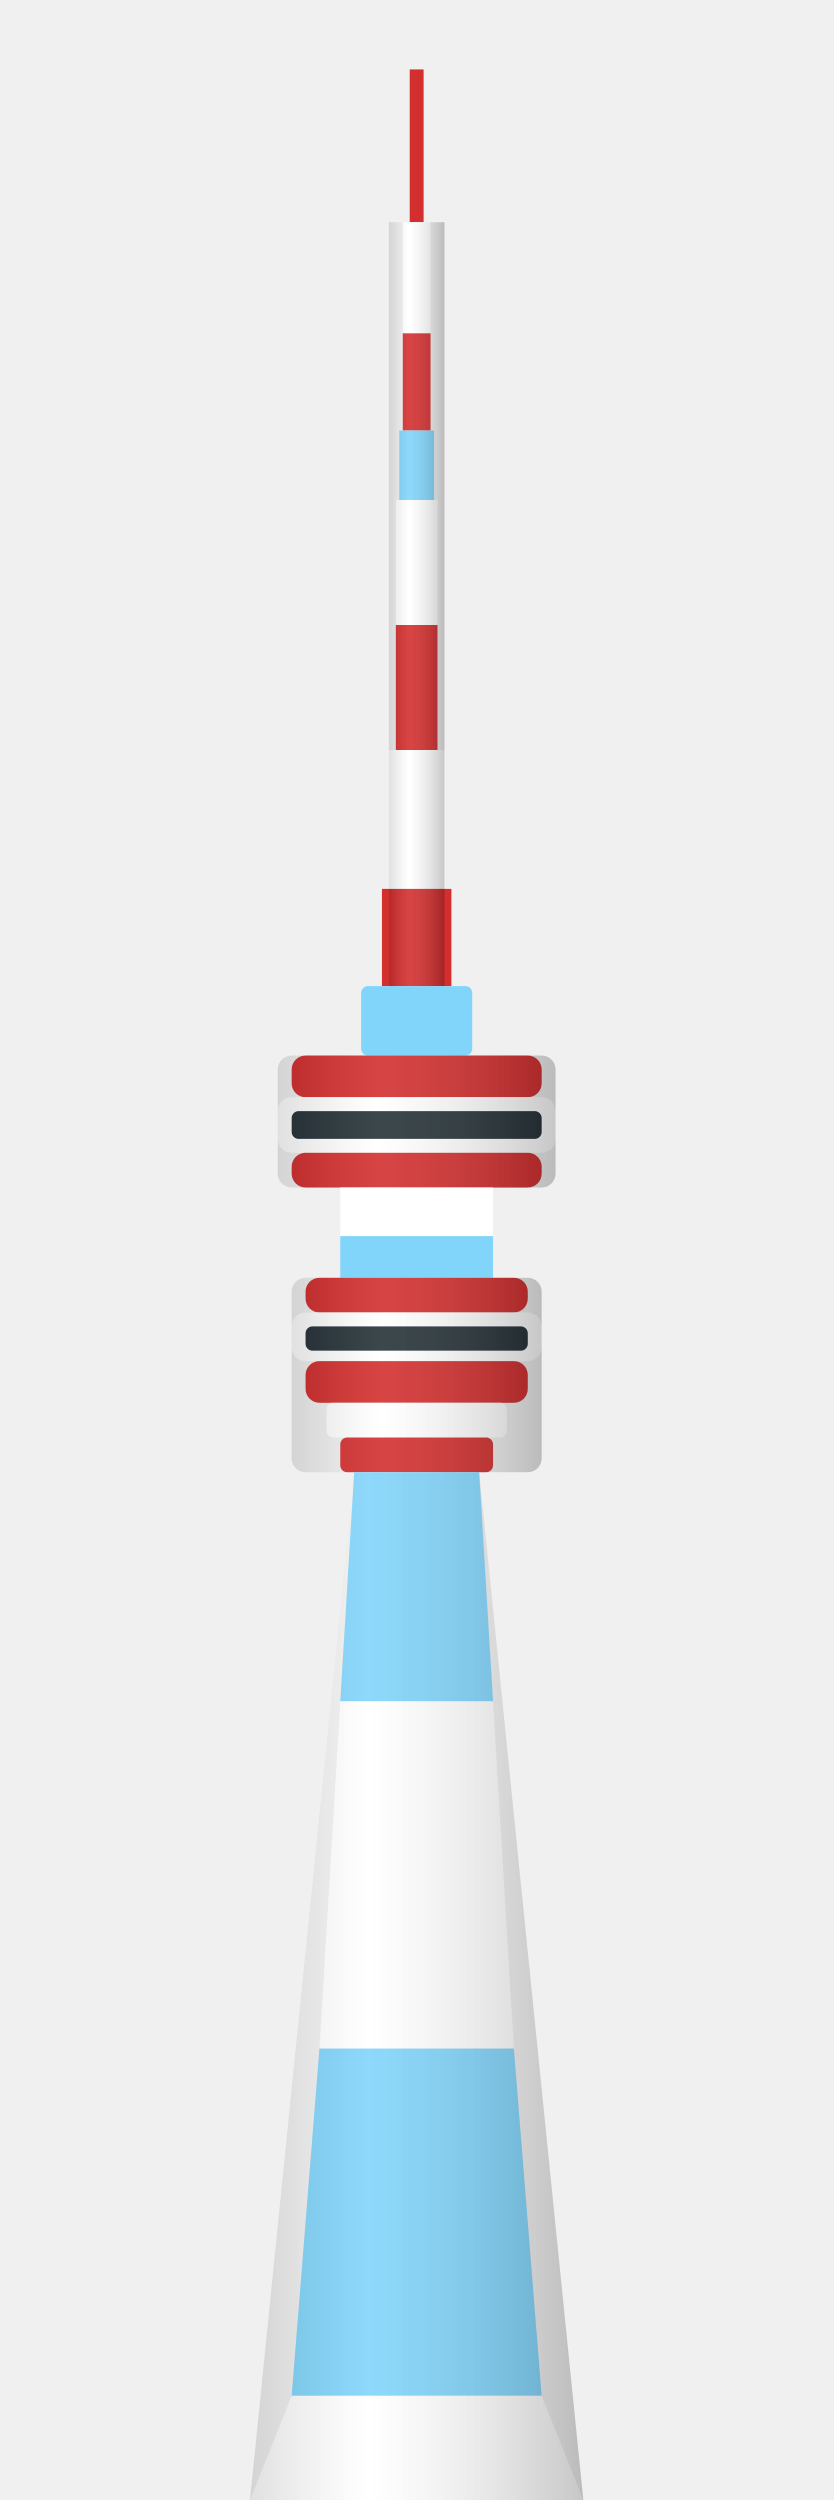
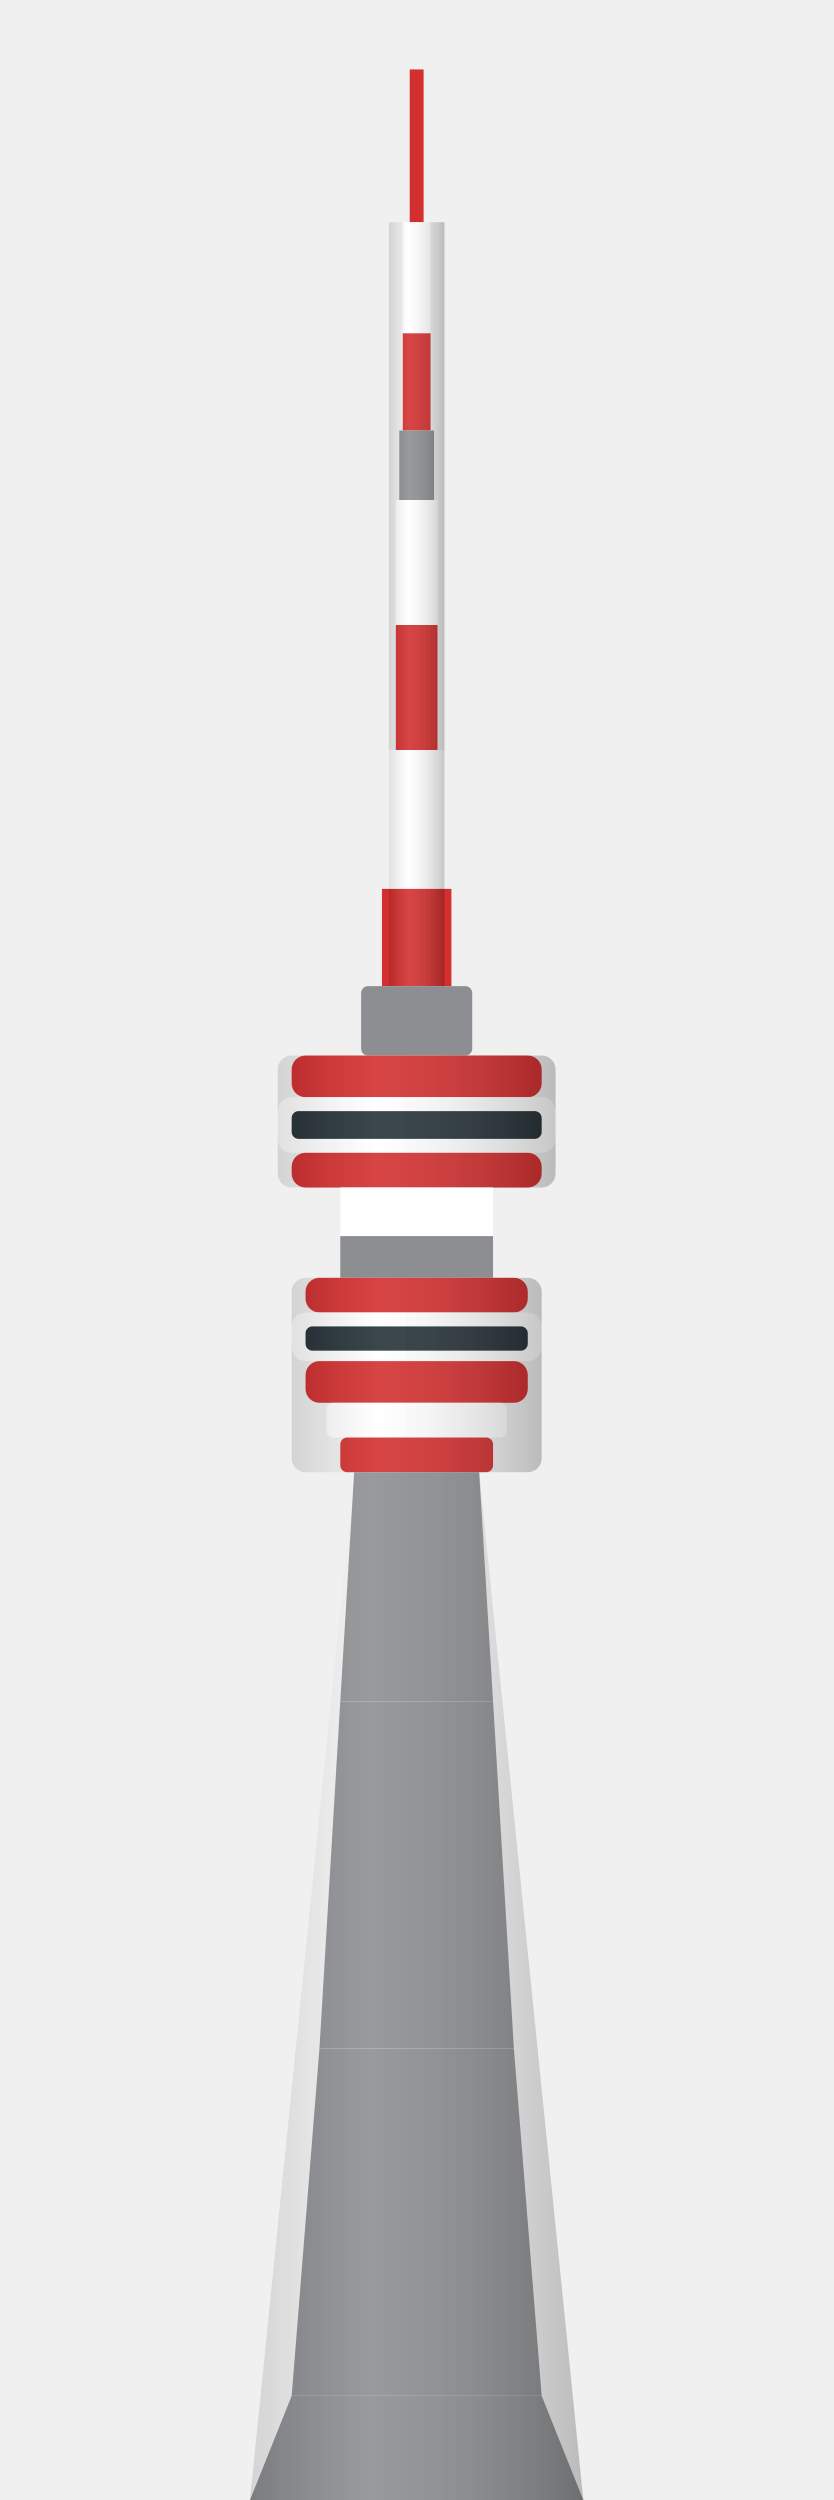
<svg xmlns="http://www.w3.org/2000/svg" viewBox="0 0 120 360" width="120" height="360">
  <defs>
    <linearGradient id="tower-shade" x1="0%" y1="0%" x2="100%" y2="0%">
      <stop offset="0%" stop-color="#000000" stop-opacity="0.12" />
      <stop offset="35%" stop-color="#ffffff" stop-opacity="0.1" />
      <stop offset="100%" stop-color="#000000" stop-opacity="0.22" />
    </linearGradient>
  </defs>
  <g id="spire">
    <rect x="59" y="10" width="2" height="22" fill="#d32f2f" />
    <rect x="58" y="32" width="4" height="16" fill="#ffffff" />
    <rect x="58" y="48" width="4" height="14" fill="#d32f2f" />
-     <rect x="57.5" y="62" width="5" height="10" fill="#81d4fa" />
+     <rect x="57.5" y="62" width="5" height="10" fill="#8c8e91" />
    <rect x="57" y="72" width="6" height="18" fill="#ffffff" />
    <rect x="57" y="90" width="6" height="18" fill="#d32f2f" />
    <rect x="56" y="108" width="8" height="20" fill="#ffffff" />
    <rect x="55" y="128" width="10" height="14" fill="#d32f2f" />
-     <rect x="52" y="142" width="16" height="10" rx="1" fill="#81d4fa" />
+     <rect x="52" y="142" width="16" height="10" rx="1" fill="#8c8e91" />
  </g>
  <g id="upper-deck">
    <rect x="42" y="152" width="36" height="6" rx="2" fill="#d32f2f" />
    <rect x="40" y="158" width="40" height="8" rx="2" fill="#ffffff" />
    <rect x="42" y="160" width="36" height="4" rx="1" fill="#263238" />
    <rect x="42" y="166" width="36" height="5" rx="2" fill="#d32f2f" />
  </g>
  <g id="neck">
    <rect x="49" y="171" width="22" height="7" fill="#ffffff" />
-     <rect x="49" y="178" width="22" height="6" fill="#81d4fa" />
+     <rect x="49" y="178" width="22" height="6" fill="#8c8e91" />
  </g>
  <g id="lower-deck">
    <rect x="44" y="184" width="32" height="5" rx="2" fill="#d32f2f" />
    <rect x="42" y="189" width="36" height="7" rx="2" fill="#ffffff" />
    <rect x="44" y="191" width="32" height="3.5" rx="1" fill="#263238" />
    <rect x="44" y="196" width="32" height="6" rx="2" fill="#d32f2f" />
    <rect x="47" y="202" width="26" height="5" rx="1" fill="#ffffff" />
    <rect x="49" y="207" width="22" height="5" rx="1" fill="#d32f2f" />
  </g>
  <g id="shaft">
-     <polygon points="51,212 69,212 71,245 49,245" fill="#81d4fa" />
-     <polygon points="49,245 71,245 74,295 46,295" fill="#ffffff" />
-     <polygon points="46,295 74,295 78,345 42,345" fill="#81d4fa" />
-     <polygon points="42,345 78,345 84,360 36,360" fill="#ffffff" />
+     <polygon points="51,212 69,212 71,245 49,245" fill="#8c8e91" />
+     <polygon points="49,245 71,245 74,295 46,295" fill="#8c8e91" />
+     <polygon points="46,295 74,295 78,345 42,345" fill="#8c8e91" />
+     <polygon points="42,345 78,345 84,360 36,360" fill="#8c8e91" />
  </g>
  <g pointer-events="none">
    <rect x="56" y="32" width="8" height="110" fill="url(#tower-shade)" />
    <rect x="40" y="152" width="40" height="19" rx="2" fill="url(#tower-shade)" />
    <rect x="42" y="184" width="36" height="28" rx="2" fill="url(#tower-shade)" />
    <polygon points="51,212 69,212 84,360 36,360" fill="url(#tower-shade)" />
  </g>
</svg>
